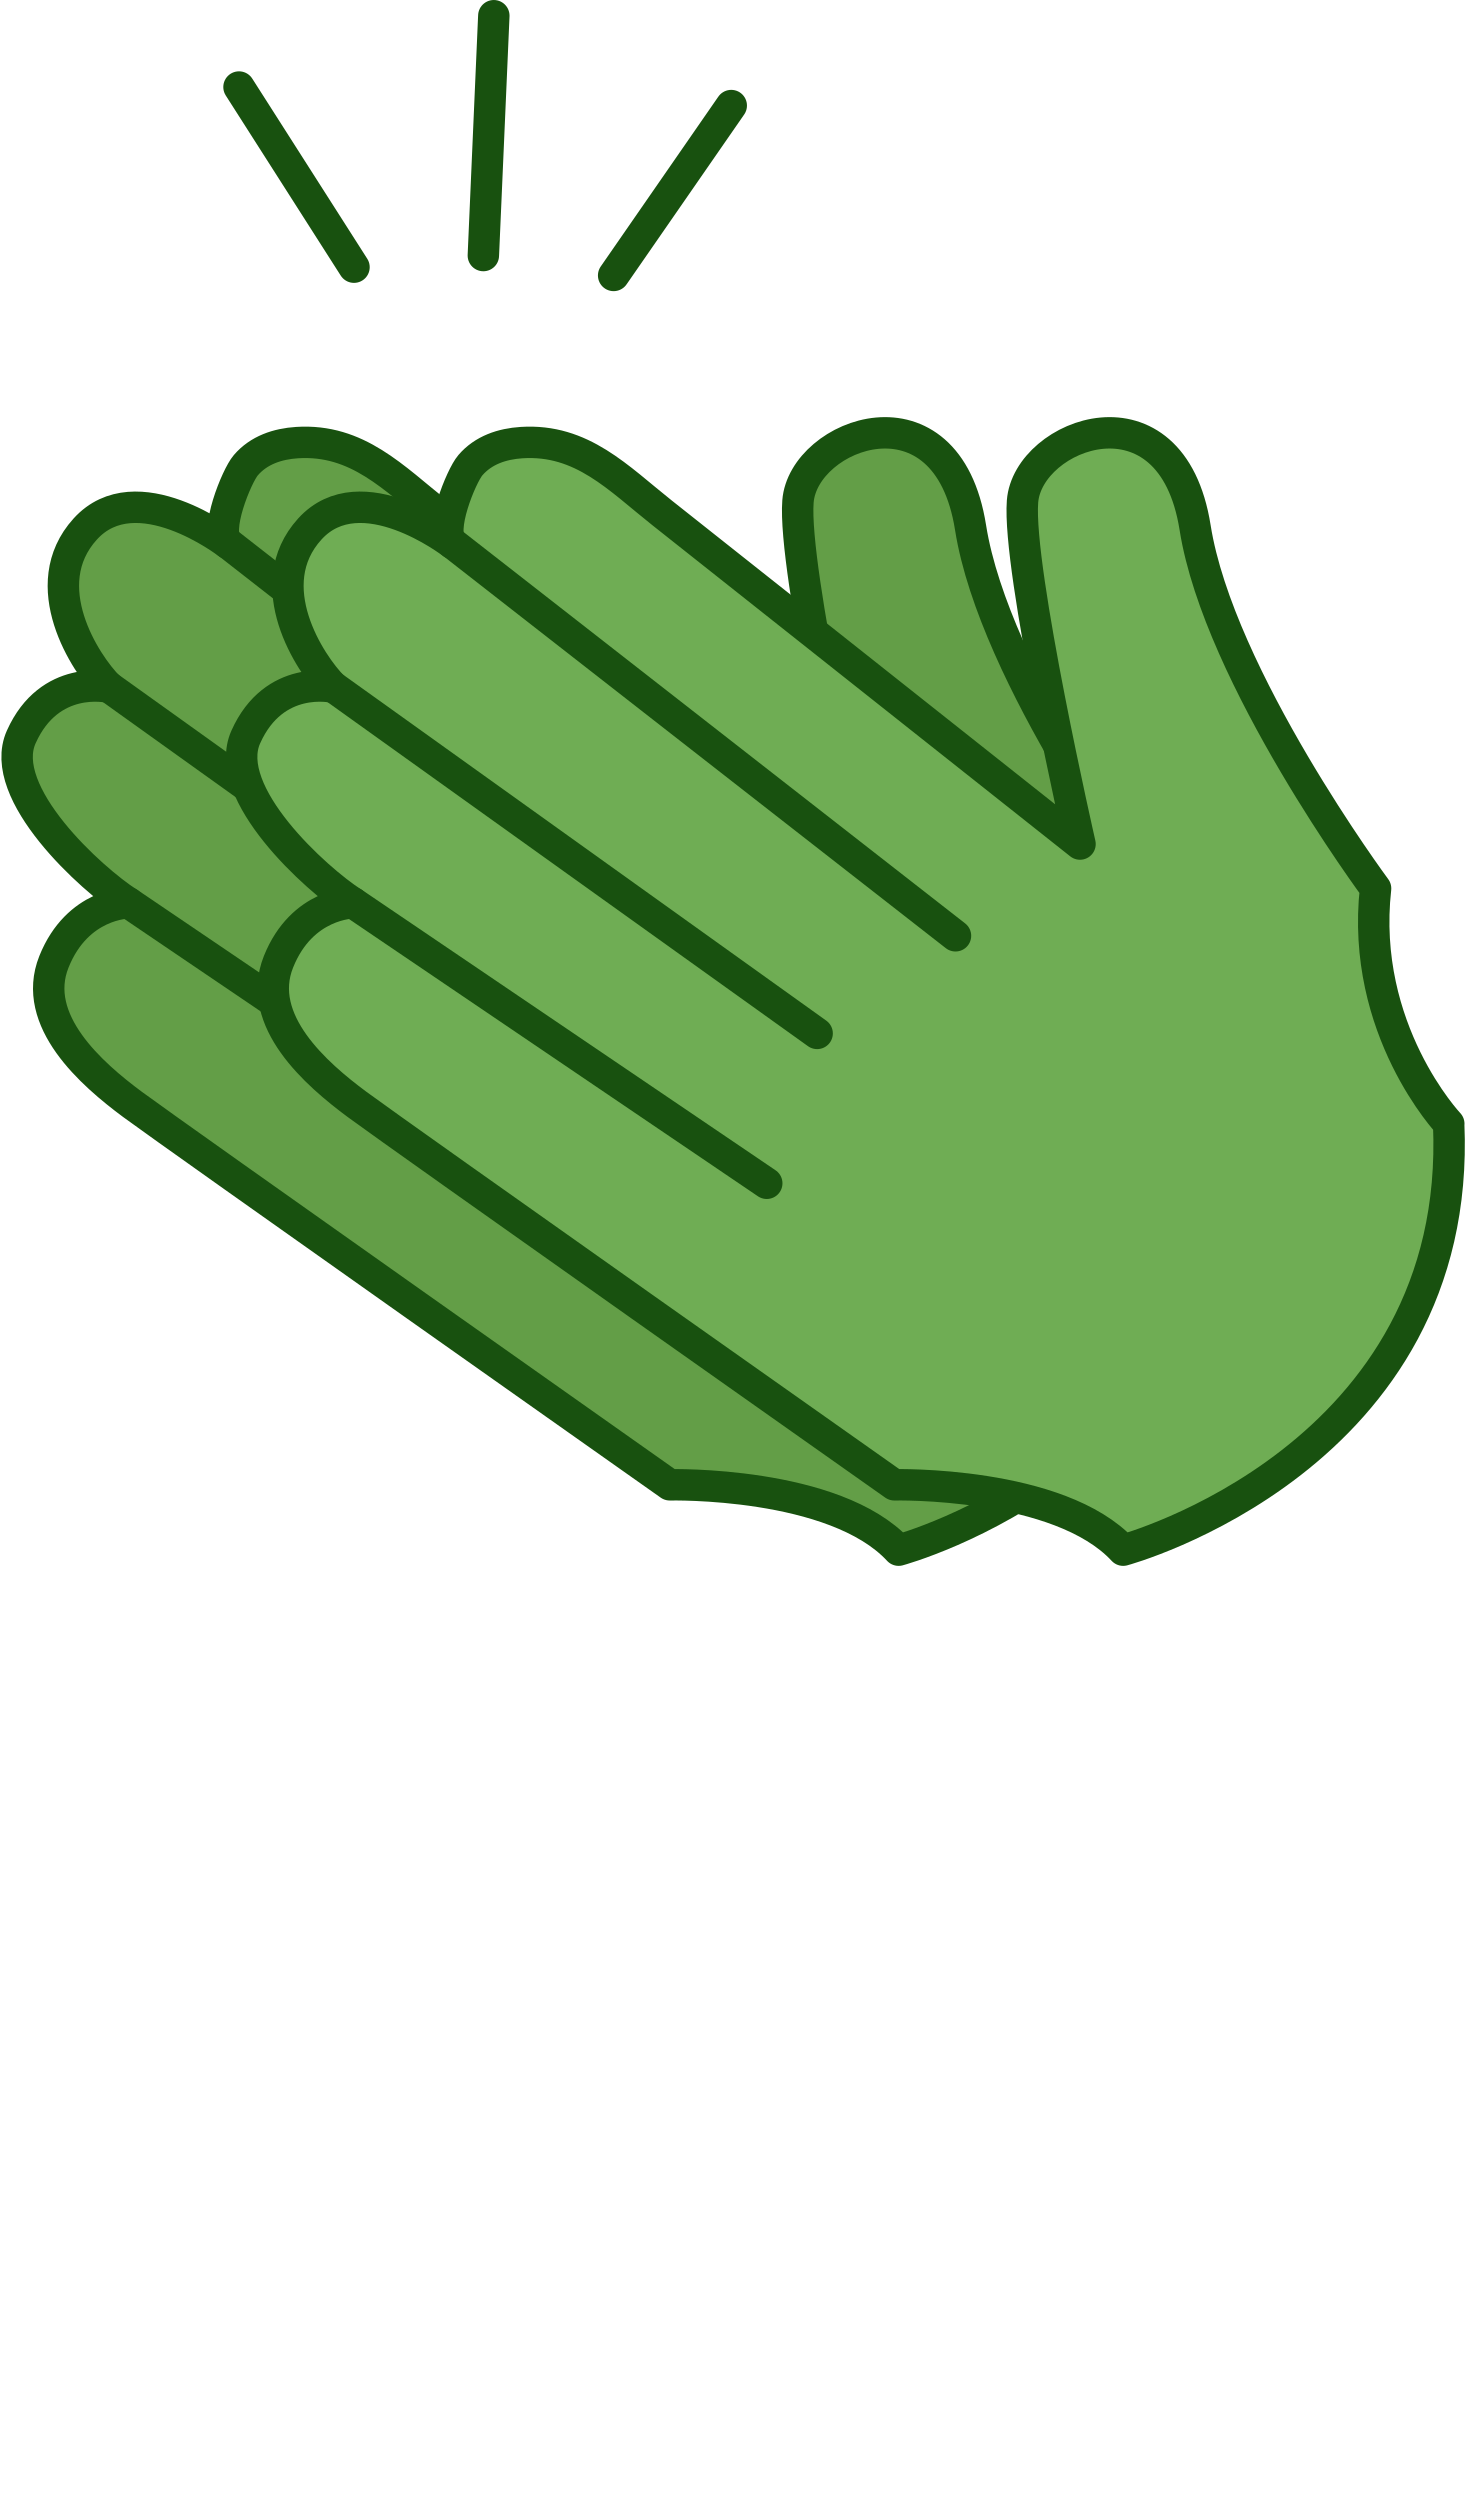
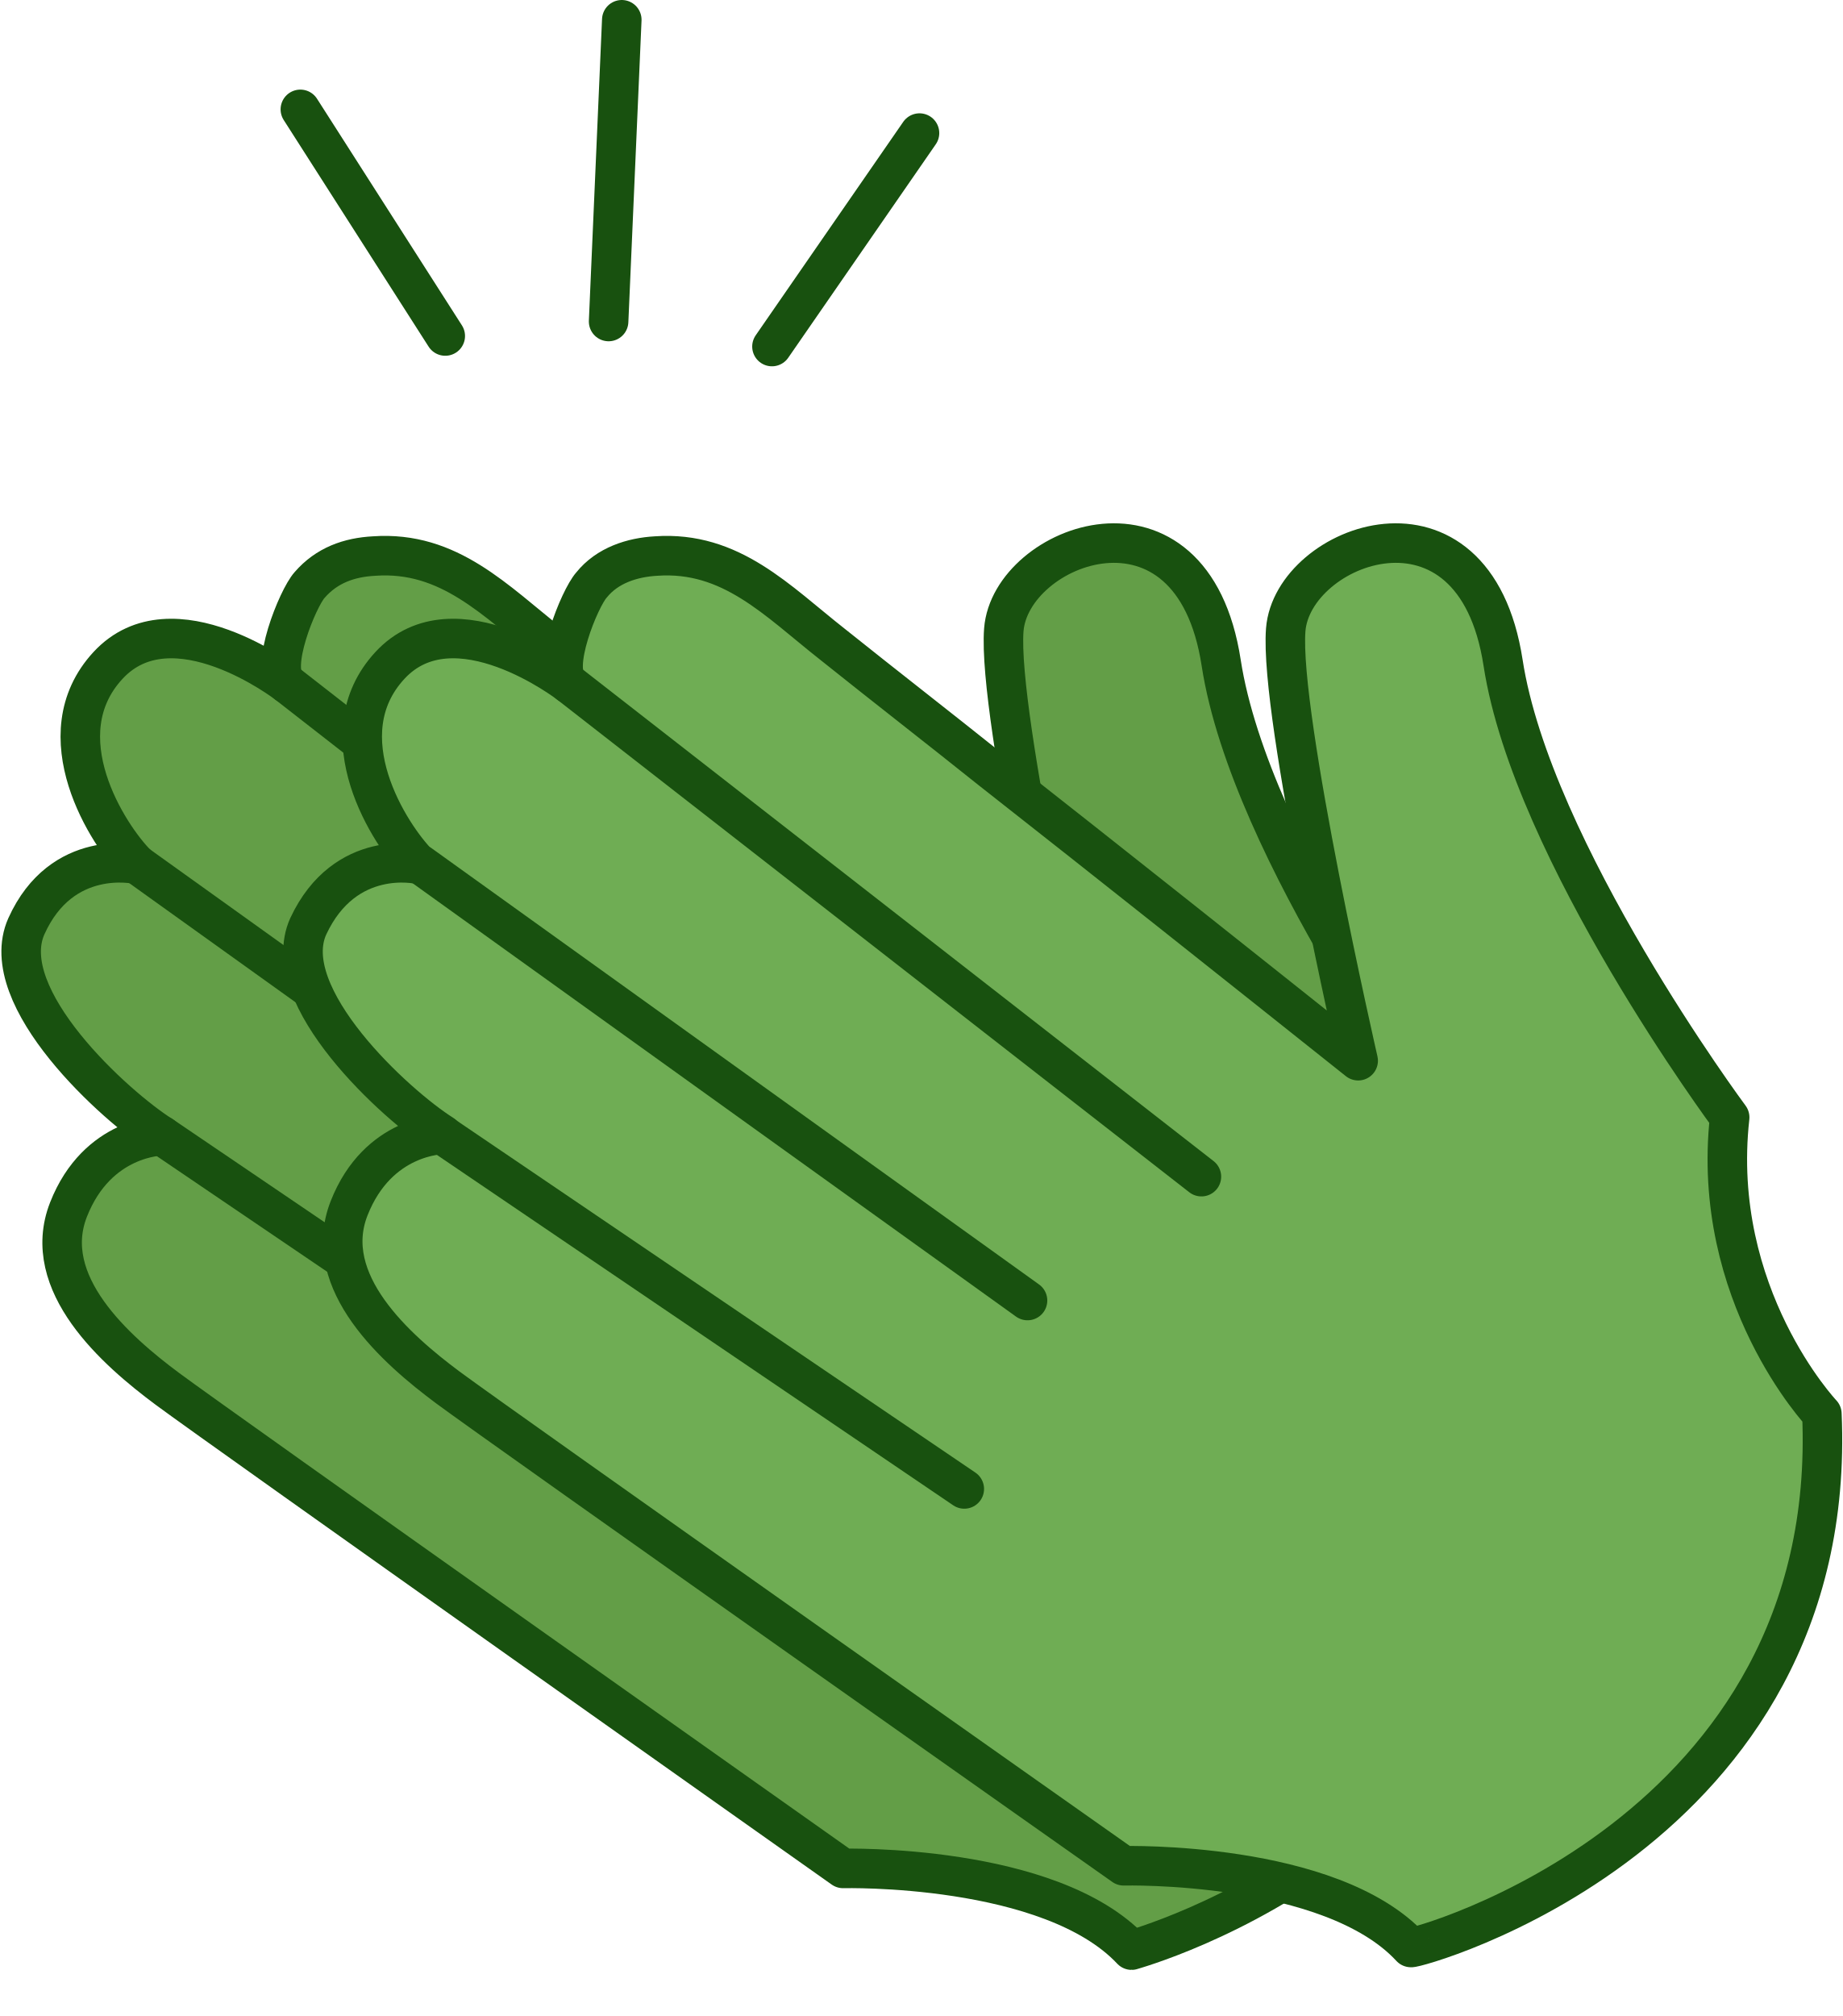
- <svg xmlns="http://www.w3.org/2000/svg" id="Layer_1" data-name="Layer 1" viewBox="0 0 139.88 238.7">
-   <defs>
-     <style>
-       .cls-1 {
-         fill: #6fad54;
-       }
- 
-       .cls-1, .cls-2 {
-         stroke: #18510f;
-         stroke-linecap: round;
-         stroke-linejoin: round;
-         stroke-width: 3px;
-       }
- 
-       .cls-2 {
-         fill: #639e47;
-       }
-     </style>
-   </defs>
+ <svg xmlns="http://www.w3.org/2000/svg" version="1.1" id="Layer_1" x="0px" y="0px" viewBox="0 0 139.9 153" style="enable-background:new 0 0 139.9 153;" xml:space="preserve">
+   <style type="text/css">
+ 	.st0{fill:#639E47;stroke:#18510F;stroke-width:3;stroke-linecap:round;stroke-linejoin:round;}
+ 	.st1{fill:none;stroke:#18510F;stroke-width:3;stroke-linecap:round;stroke-linejoin:round;}
+ 	.st2{fill:#6FAD54;stroke:#18510F;stroke-width:3;stroke-linecap:round;stroke-linejoin:round;}
+ </style>
  <g>
-     <path class="cls-2" d="M116.89,107.3s-8.49-8.99-6.99-22.47c0,0-14.98-20.22-17.23-34.45s-15.98-8.99-16.48-2.5,5.49,32.71,5.49,32.71c-9.31-7.38-18.62-14.76-27.94-22.14-3.98-3.16-7.97-6.31-11.95-9.47-4.19-3.32-7.66-7.09-13.43-6.72-1.85.12-3.65.71-4.89,2.16-.88,1.02-3.07,6.42-1.72,7.46,0,0-8.74-6.74-13.61-1.37s0,12.86,2.25,15.11c0,0-5.65-1.31-8.36,4.74-2.4,5.35,6.74,13.61,10.24,15.85,0,0-4.87,0-7.12,5.62s3.62,10.74,7.49,13.61c3.87,2.87,51.31,36.33,51.31,36.33,0,0,15.73-.37,21.85,6.24,0,0,32.46-8.74,31.08-40.7Z" />
-     <line class="cls-2" x1="21.77" y1="51.88" x2="69.79" y2="89.35" />
-     <line class="cls-2" x1="10.41" y1="65.61" x2="56.58" y2="98.67" />
-     <line class="cls-2" x1="12.28" y1="86.21" x2="51.77" y2="112.98" />
+     <path class="st0" d="M116.9,107.3c0,0-8.5-9-7-22.5c0,0-15-20.2-17.2-34.5s-16-9-16.5-2.5s5.5,32.7,5.5,32.7   c-9.3-7.4-18.6-14.8-27.9-22.1c-4-3.2-8-6.3-12-9.5c-4.2-3.3-7.7-7.1-13.4-6.7c-1.9,0.1-3.6,0.7-4.9,2.2c-0.9,1-3.1,6.4-1.7,7.5   c0,0-8.7-6.7-13.6-1.4s0,12.9,2.2,15.1c0,0-5.7-1.3-8.4,4.7C-0.4,75.7,8.8,84,12.3,86.2c0,0-4.9,0-7.1,5.6s3.6,10.7,7.5,13.6   S64,141.8,64,141.8s15.7-0.4,21.9,6.2C85.8,148,118.3,139.3,116.9,107.3L116.9,107.3z" />
+     <line class="st1" x1="21.8" y1="51.9" x2="69.8" y2="89.3" />
+     <line class="st1" x1="10.4" y1="65.6" x2="56.6" y2="98.7" />
+     <line class="st1" x1="12.3" y1="86.2" x2="51.8" y2="113" />
  </g>
  <g>
-     <path class="cls-1" d="M138.33,107.3s-8.49-8.99-6.99-22.47c0,0-14.98-20.22-17.23-34.45-2.25-14.23-15.98-8.99-16.48-2.5s5.49,32.71,5.49,32.71c-9.31-7.38-18.62-14.76-27.94-22.14-3.98-3.16-7.97-6.31-11.95-9.47-4.19-3.32-7.66-7.09-13.43-6.72-1.85.12-3.65.71-4.89,2.16-.88,1.02-3.07,6.42-1.72,7.46,0,0-8.74-6.74-13.61-1.37-4.87,5.37,0,12.86,2.25,15.11,0,0-5.65-1.31-8.36,4.74-2.4,5.35,6.74,13.61,10.24,15.85,0,0-4.87,0-7.12,5.62-2.25,5.62,3.62,10.74,7.49,13.61s51.31,36.33,51.31,36.33c0,0,15.73-.37,21.85,6.24,0,0,32.46-8.74,31.08-40.7Z" />
-     <line class="cls-1" x1="43.21" y1="51.88" x2="91.23" y2="89.35" />
-     <line class="cls-1" x1="31.85" y1="65.61" x2="78.02" y2="98.67" />
-     <line class="cls-1" x1="33.72" y1="86.21" x2="73.21" y2="112.98" />
+     <path class="st2" d="M138.3,107.3c0,0-8.5-9-7-22.5c0,0-15-20.2-17.2-34.5s-16-9-16.5-2.5s5.5,32.7,5.5,32.7   c-9.3-7.4-18.6-14.8-27.9-22.1c-4-3.2-8-6.3-12-9.5c-4.2-3.3-7.7-7.1-13.4-6.7c-1.8,0.1-3.7,0.7-4.9,2.2c-0.9,1-3.1,6.4-1.7,7.5   c0,0-8.7-6.7-13.6-1.4s0,12.9,2.2,15.1c0,0-5.6-1.3-8.4,4.7c-2.4,5.3,6.7,13.6,10.2,15.8c0,0-4.9,0-7.1,5.6s3.6,10.7,7.5,13.6   s51.3,36.3,51.3,36.3s15.7-0.4,21.8,6.2C107.2,148,139.7,139.3,138.3,107.3L138.3,107.3z" />
+     <line class="st1" x1="43.2" y1="51.9" x2="91.2" y2="89.3" />
+     <line class="st1" x1="31.9" y1="65.6" x2="78" y2="98.7" />
+     <line class="st1" x1="33.7" y1="86.2" x2="73.2" y2="113" />
  </g>
-   <line class="cls-2" x1="33.8" y1="25.51" x2="22.82" y2="8.31" />
-   <line class="cls-2" x1="46.15" y1="24.4" x2="47.15" y2="1.5" />
-   <line class="cls-2" x1="58.59" y1="26.3" x2="69.82" y2="10.08" />
+   <line class="st1" x1="33.8" y1="25.5" x2="22.8" y2="8.3" />
+   <line class="st1" x1="46.2" y1="24.4" x2="47.2" y2="1.5" />
+   <line class="st1" x1="58.6" y1="26.3" x2="69.8" y2="10.1" />
</svg>
